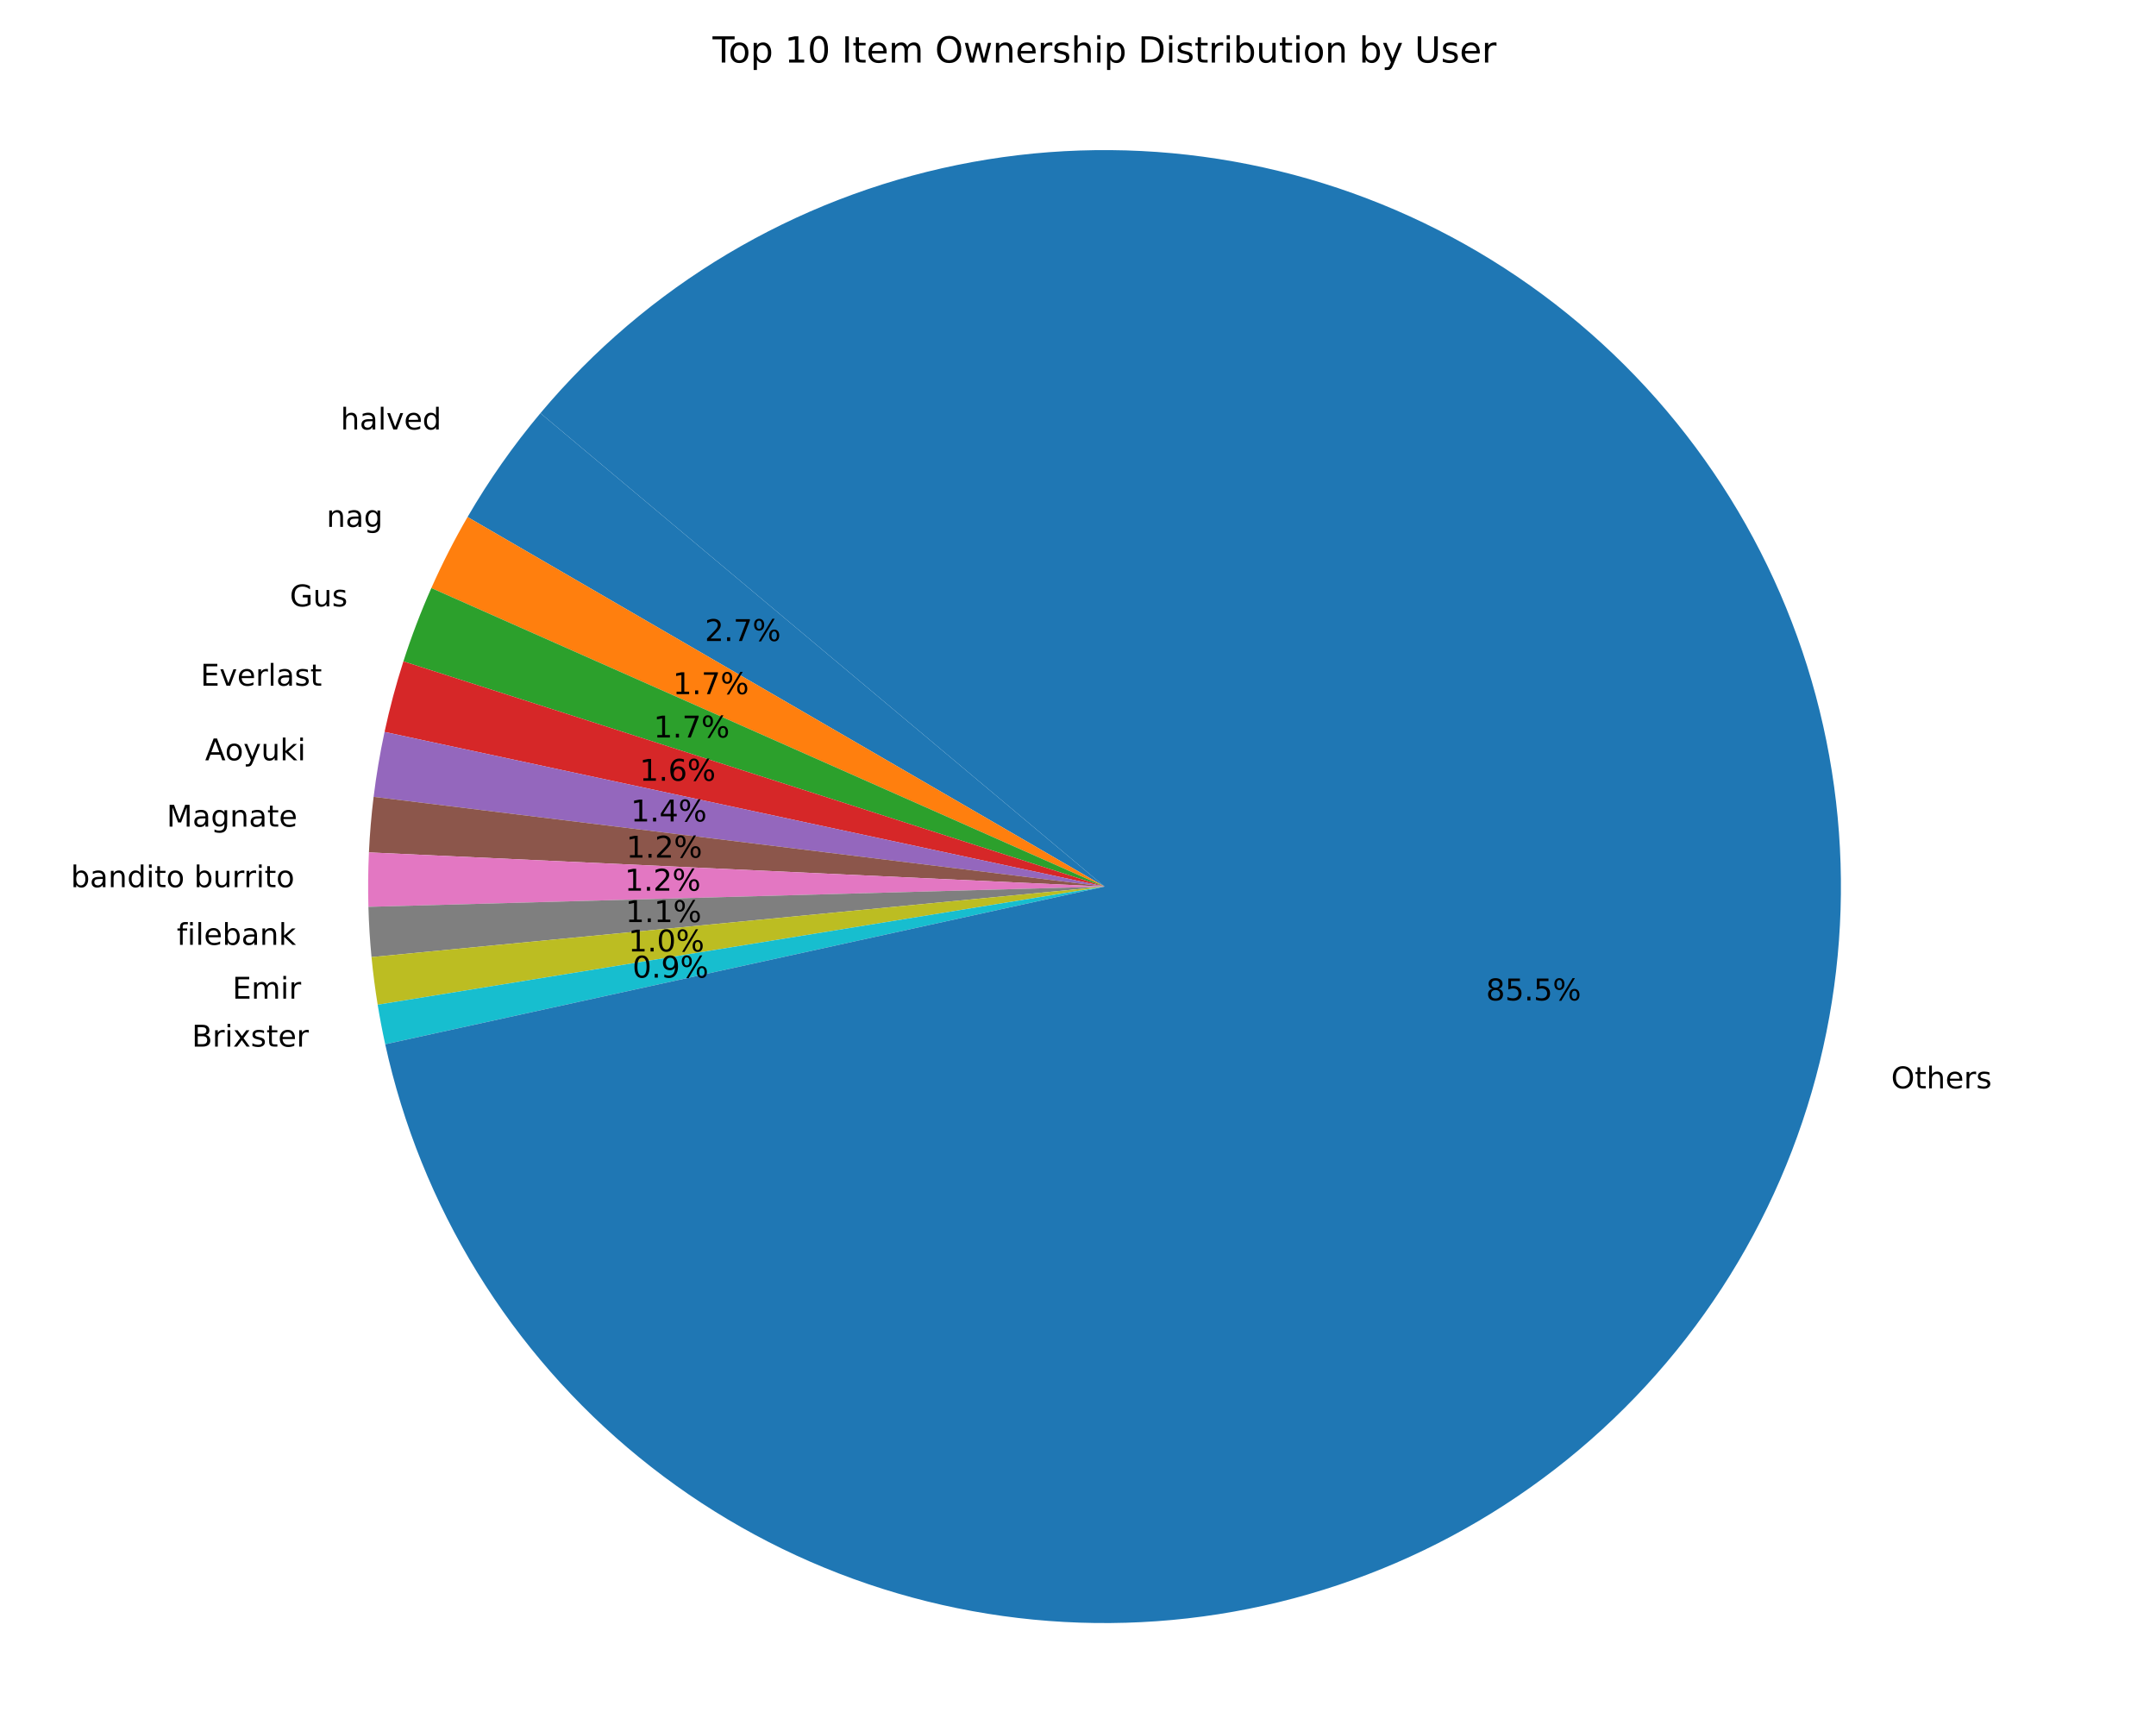
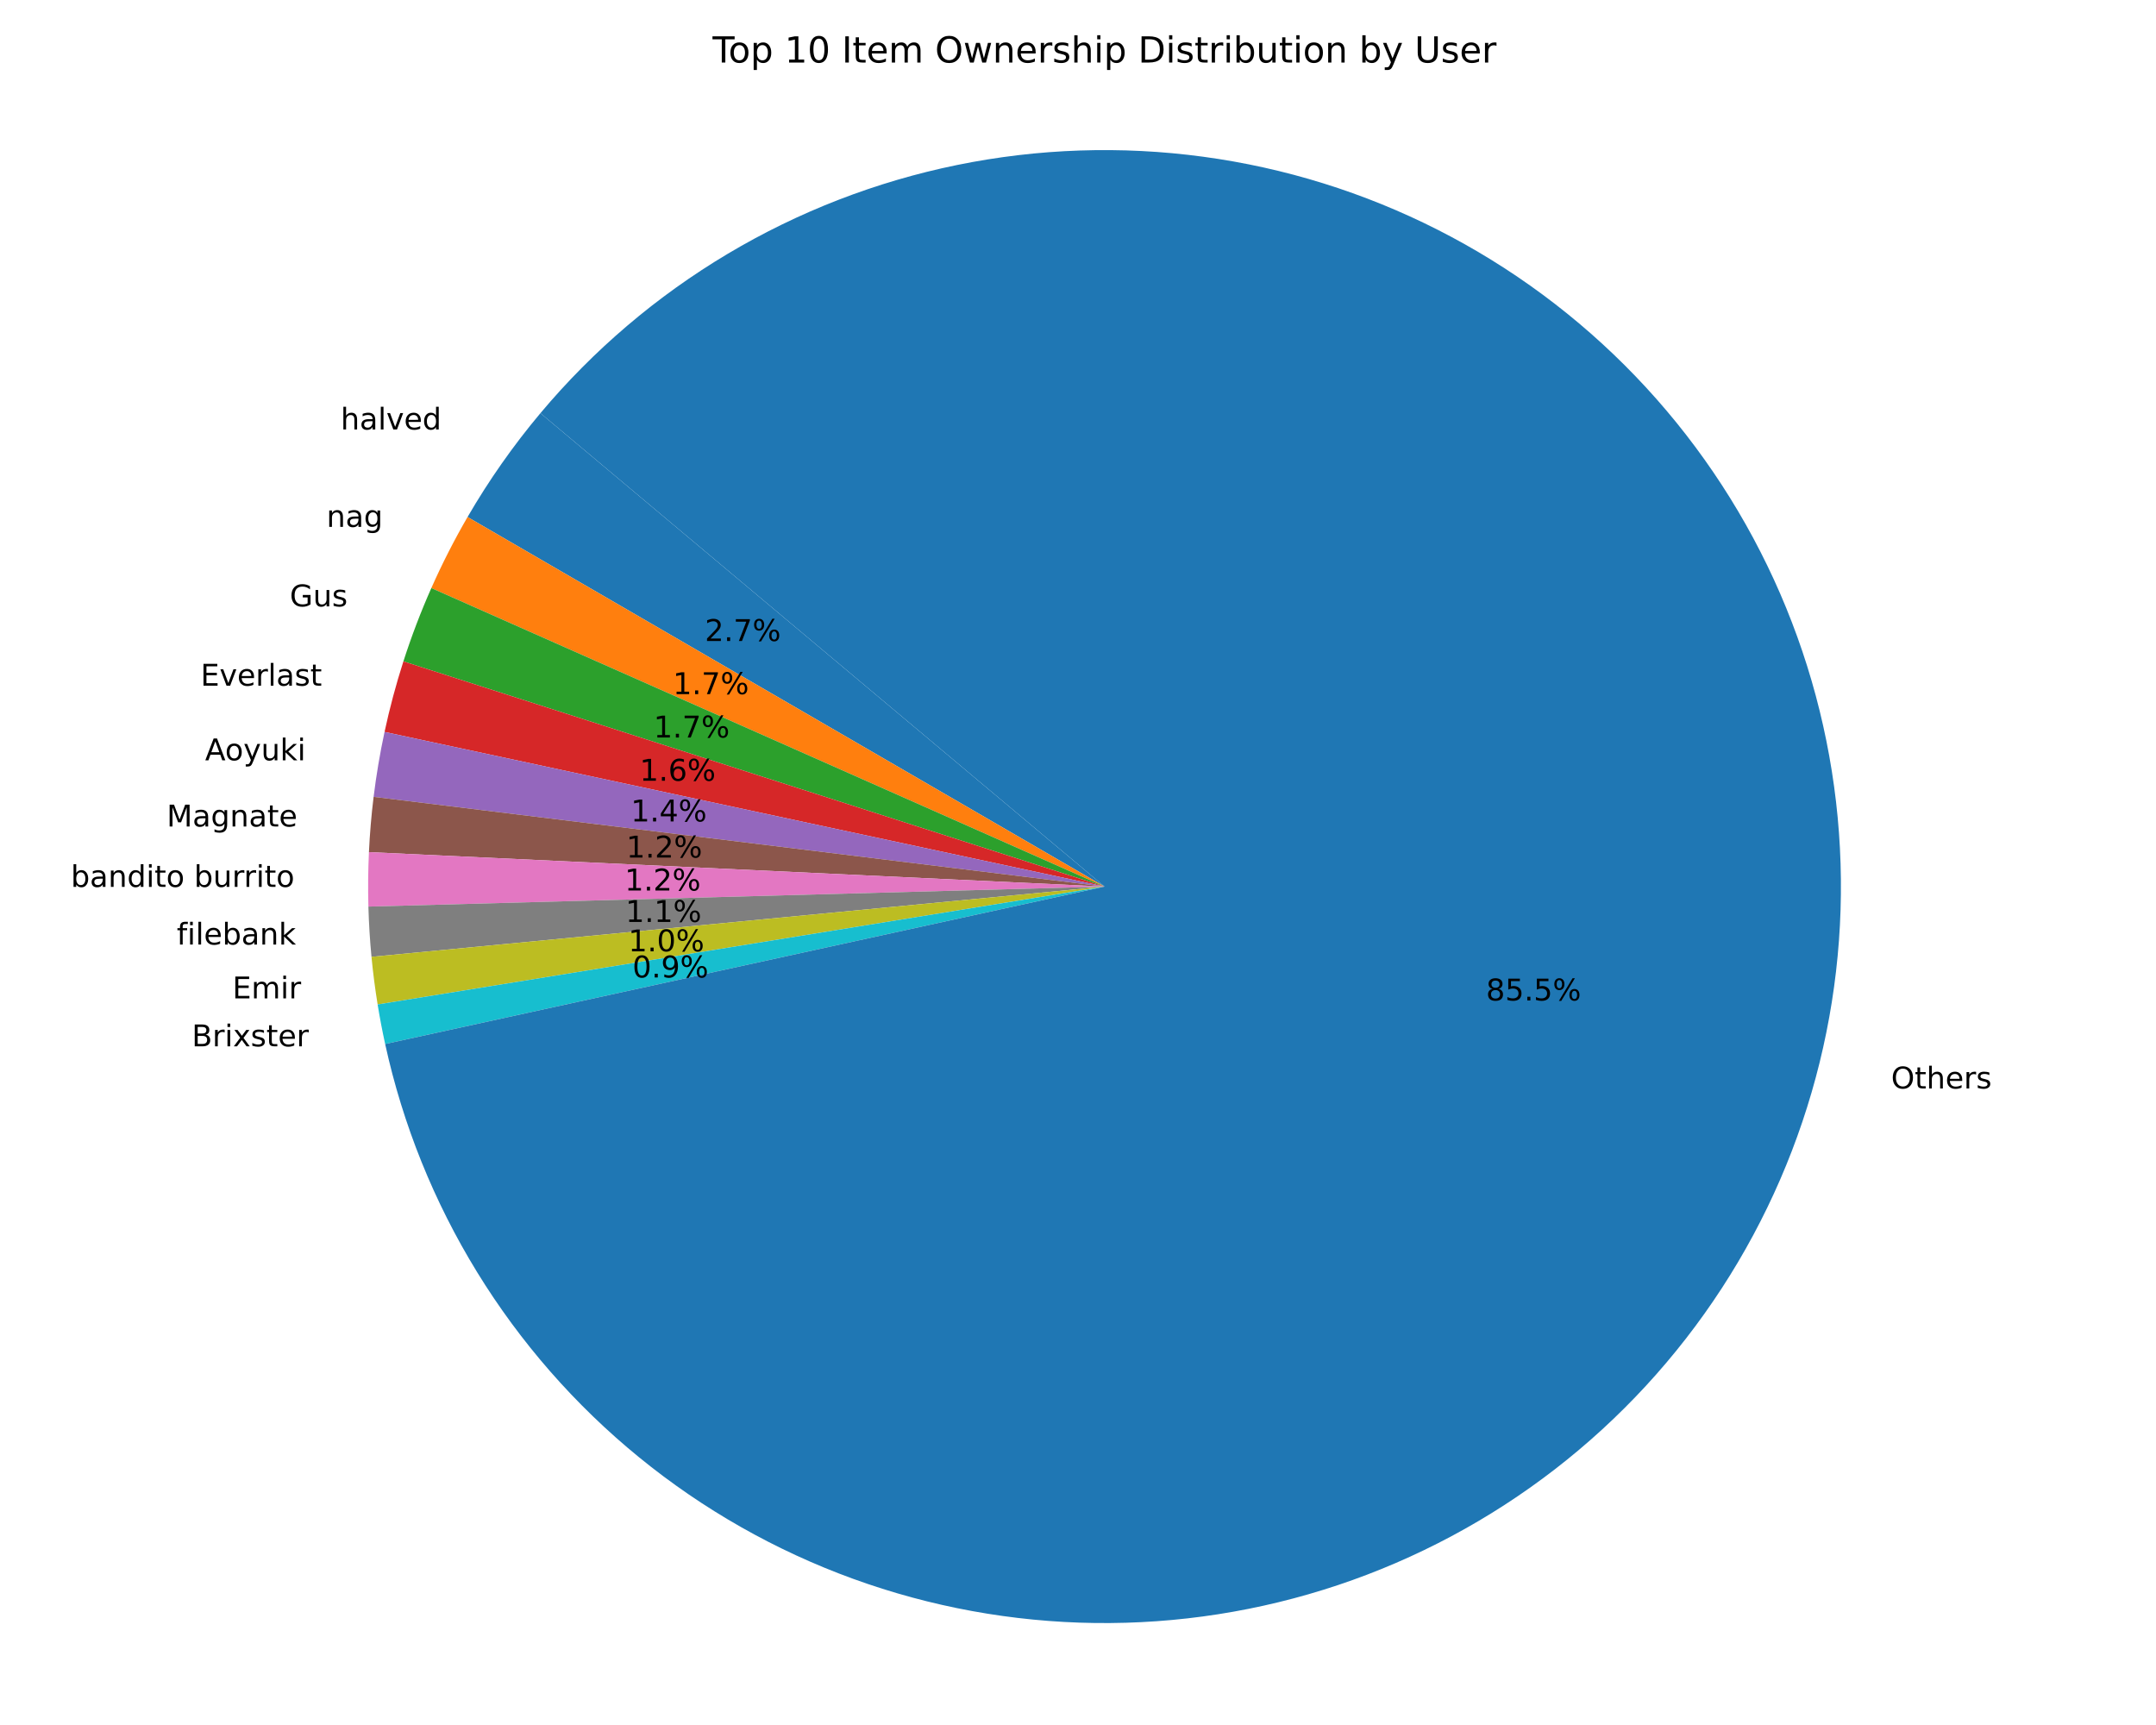
<svg xmlns="http://www.w3.org/2000/svg" xmlns:xlink="http://www.w3.org/1999/xlink" width="720pt" height="576pt" viewBox="0 0 720 576" version="1.1">
  <defs>
    <style type="text/css">*{stroke-linejoin: round; stroke-linecap: butt}</style>
  </defs>
  <g id="figure_1">
    <g id="patch_1">
      <path d="M 0 576  L 720 576  L 720 0  L 0 0  z " style="fill: #ffffff" />
    </g>
    <g id="axes_1">
      <g id="patch_2">
-         <path d="M 180.472 137.964  C 175.927 143.38 171.618 148.99 167.557 154.777  C 163.495 160.565 159.685 166.525 156.138 172.641  L 368.86 296.04  z " style="fill: #1f77b4" />
+         <path d="M 180.471 137.963  C 175.927 143.38 171.618 148.99 167.556 154.777  C 163.495 160.565 159.685 166.525 156.137 172.641  L 368.86 296.04  z " style="fill: #1f77b4" />
      </g>
      <g id="patch_3">
-         <path d="M 156.138 172.641  C 153.91 176.482 151.786 180.382 149.769 184.338  C 147.752 188.294 145.843 192.303 144.043 196.362  L 368.86 296.04  z " style="fill: #ff7f0e" />
+         <path d="M 156.137 172.641  C 153.909 176.482 151.785 180.382 149.769 184.338  C 147.752 188.294 145.842 192.303 144.043 196.362  L 368.86 296.04  z " style="fill: #ff7f0e" />
      </g>
      <g id="patch_4">
-         <path d="M 144.043 196.362  C 142.273 200.356 140.609 204.396 139.054 208.478  C 137.498 212.56 136.052 216.683 134.716 220.842  L 368.86 296.04  z " style="fill: #2ca02c" />
+         <path d="M 144.043 196.362  C 142.272 200.356 140.608 204.396 139.053 208.478  C 137.498 212.56 136.051 216.683 134.715 220.842  L 368.86 296.04  z " style="fill: #2ca02c" />
      </g>
      <g id="patch_5">
-         <path d="M 134.716 220.842  C 133.473 224.714 132.325 228.616 131.275 232.544  C 130.225 236.473 129.273 240.427 128.419 244.403  L 368.86 296.04  z " style="fill: #d62728" />
+         <path d="M 134.715 220.842  C 133.472 224.713 132.325 228.616 131.275 232.544  C 130.225 236.473 129.273 240.427 128.419 244.403  L 368.86 296.04  z " style="fill: #d62728" />
      </g>
      <g id="patch_6">
-         <path d="M 128.419 244.403  C 127.65 247.985 126.961 251.585 126.352 255.198  C 125.744 258.811 125.216 262.438 124.769 266.075  L 368.86 296.04  z " style="fill: #9467bd" />
+         <path d="M 128.419 244.403  C 127.649 247.985 126.96 251.585 126.352 255.198  C 125.743 258.811 125.215 262.438 124.769 266.075  L 368.86 296.04  z " style="fill: #9467bd" />
      </g>
      <g id="patch_7">
-         <path d="M 124.769 266.075  C 124.391 269.155 124.071 272.243 123.81 275.335  C 123.549 278.428 123.346 281.525 123.202 284.626  L 368.86 296.04  z " style="fill: #8c564b" />
+         <path d="M 124.769 266.075  C 124.392 269.141 124.074 272.214 123.813 275.292  C 123.552 278.371 123.35 281.454 123.205 284.54  L 368.86 296.04  z " style="fill: #8c564b" />
      </g>
      <g id="patch_8">
-         <path d="M 123.202 284.626  C 123.061 287.654 122.977 290.685 122.948 293.717  C 122.919 296.749 122.947 299.781 123.03 302.812  L 368.86 296.04  z " style="fill: #e377c2" />
+         <path d="M 123.205 284.54  C 123.064 287.568 122.978 290.599 122.948 293.631  C 122.918 296.663 122.945 299.695 123.027 302.725  L 368.86 296.04  z " style="fill: #e377c2" />
      </g>
      <g id="patch_9">
-         <path d="M 123.03 302.812  C 123.107 305.612 123.232 308.412 123.405 311.209  C 123.578 314.005 123.799 316.799 124.067 319.588  L 368.86 296.04  z " style="fill: #7f7f7f" />
+         <path d="M 123.027 302.725  C 123.103 305.526 123.227 308.326 123.399 311.122  C 123.571 313.919 123.791 316.713 124.058 319.502  L 368.86 296.04  z " style="fill: #7f7f7f" />
      </g>
      <g id="patch_10">
-         <path d="M 124.067 319.588  C 124.323 322.248 124.622 324.904 124.965 327.555  C 125.307 330.205 125.693 332.85 126.122 335.488  L 368.86 296.04  z " style="fill: #bcbd22" />
+         <path d="M 124.058 319.502  C 124.313 322.162 124.611 324.818 124.953 327.469  C 125.295 330.12 125.679 332.765 126.107 335.403  L 368.86 296.04  z " style="fill: #bcbd22" />
      </g>
      <g id="patch_11">
-         <path d="M 126.122 335.488  C 126.481 337.701 126.871 339.908 127.291 342.11  C 127.711 344.312 128.161 346.508 128.641 348.697  L 368.86 296.04  z " style="fill: #17becf" />
+         <path d="M 126.107 335.403  C 126.466 337.616 126.855 339.823 127.274 342.025  C 127.693 344.227 128.142 346.424 128.622 348.613  L 368.86 296.04  z " style="fill: #17becf" />
      </g>
      <g id="patch_12">
-         <path d="M 128.641 348.697  C 134.545 375.631 144.937 401.381 159.381 424.868  C 173.825 448.355 192.118 469.247 213.491 486.667  C 234.864 504.087 259.016 517.789 284.934 527.199  C 310.852 536.609 338.169 541.593 365.74 541.943  C 393.311 542.293 420.745 538.004 446.894 529.254  C 473.042 520.505 497.533 507.42 519.342 490.548  C 541.15 473.676 559.967 453.255 575.003 430.142  C 590.038 407.029 601.08 381.551 607.666 354.776  C 614.251 328.001 616.287 300.308 613.688 272.857  C 611.089 245.407 603.891 218.588 592.397 193.525  C 580.903 168.461 565.275 145.509 546.168 125.629  C 527.061 105.749 504.747 89.223 480.159 76.744  C 455.571 64.265 429.059 56.01 401.733 52.324  C 374.407 48.638 346.655 49.574 319.64 55.093  C 292.624 60.612 266.729 70.635 243.038 84.742  C 219.347 98.849 198.196 116.841 180.472 137.964  L 368.86 296.04  z " style="fill: #1f77b4" />
+         <path d="M 128.622 348.613  C 134.517 375.551 144.901 401.306 159.338 424.799  C 173.776 448.293 192.063 469.191 213.432 486.619  C 234.801 504.047 258.951 517.758 284.868 527.175  C 310.785 536.593 338.102 541.586 365.675 541.943  C 393.247 542.3 420.685 538.017 446.837 529.273  C 472.989 520.53 497.486 507.45 519.299 490.581  C 541.113 473.713 559.935 453.294 574.976 430.183  C 590.017 407.071 601.065 381.594 607.656 354.818  C 614.246 328.042 616.287 300.347 613.691 272.895  C 611.096 245.442 603.902 218.62 592.41 193.554  C 580.919 168.487 565.292 145.531 546.187 125.648  C 527.081 105.764 504.766 89.235 480.178 76.753  C 455.589 64.271 429.076 56.014 401.749 52.326  C 374.421 48.638 346.667 49.573 319.65 55.09  C 292.632 60.608 266.735 70.631 243.042 84.739  C 219.349 98.847 198.197 116.84 180.472 137.963  L 368.86 296.04  z " style="fill: #1f77b4" />
      </g>
      <g id="matplotlib.axis_1" />
      <g id="matplotlib.axis_2" />
      <g id="text_1">
-         <g transform="translate(113.7623 143.4106) scale(0.1 -0.1)">
+         <g transform="translate(113.7616 143.4104) scale(0.1 -0.1)">
          <defs>
            <path id="DejaVuSans-68" d="M 3513 2113  L 3513 0  L 2938 0  L 2938 2094  Q 2938 2591 2744 2837  Q 2550 3084 2163 3084  Q 1697 3084 1428 2787  Q 1159 2491 1159 1978  L 1159 0  L 581 0  L 581 4863  L 1159 4863  L 1159 2956  Q 1366 3272 1645 3428  Q 1925 3584 2291 3584  Q 2894 3584 3203 3211  Q 3513 2838 3513 2113  z " transform="scale(0.015625)" />
            <path id="DejaVuSans-61" d="M 2194 1759  Q 1497 1759 1228 1600  Q 959 1441 959 1056  Q 959 750 1161 570  Q 1363 391 1709 391  Q 2188 391 2477 730  Q 2766 1069 2766 1631  L 2766 1759  L 2194 1759  z M 3341 1997  L 3341 0  L 2766 0  L 2766 531  Q 2569 213 2275 61  Q 1981 -91 1556 -91  Q 1019 -91 701 211  Q 384 513 384 1019  Q 384 1609 779 1909  Q 1175 2209 1959 2209  L 2766 2209  L 2766 2266  Q 2766 2663 2505 2880  Q 2244 3097 1772 3097  Q 1472 3097 1187 3025  Q 903 2953 641 2809  L 641 3341  Q 956 3463 1253 3523  Q 1550 3584 1831 3584  Q 2591 3584 2966 3190  Q 3341 2797 3341 1997  z " transform="scale(0.015625)" />
            <path id="DejaVuSans-6c" d="M 603 4863  L 1178 4863  L 1178 0  L 603 0  L 603 4863  z " transform="scale(0.015625)" />
            <path id="DejaVuSans-76" d="M 191 3500  L 800 3500  L 1894 563  L 2988 3500  L 3597 3500  L 2284 0  L 1503 0  L 191 3500  z " transform="scale(0.015625)" />
            <path id="DejaVuSans-65" d="M 3597 1894  L 3597 1613  L 953 1613  Q 991 1019 1311 708  Q 1631 397 2203 397  Q 2534 397 2845 478  Q 3156 559 3463 722  L 3463 178  Q 3153 47 2828 -22  Q 2503 -91 2169 -91  Q 1331 -91 842 396  Q 353 884 353 1716  Q 353 2575 817 3079  Q 1281 3584 2069 3584  Q 2775 3584 3186 3129  Q 3597 2675 3597 1894  z M 3022 2063  Q 3016 2534 2758 2815  Q 2500 3097 2075 3097  Q 1594 3097 1305 2825  Q 1016 2553 972 2059  L 3022 2063  z " transform="scale(0.015625)" />
            <path id="DejaVuSans-64" d="M 2906 2969  L 2906 4863  L 3481 4863  L 3481 0  L 2906 0  L 2906 525  Q 2725 213 2448 61  Q 2172 -91 1784 -91  Q 1150 -91 751 415  Q 353 922 353 1747  Q 353 2572 751 3078  Q 1150 3584 1784 3584  Q 2172 3584 2448 3432  Q 2725 3281 2906 2969  z M 947 1747  Q 947 1113 1208 752  Q 1469 391 1925 391  Q 2381 391 2643 752  Q 2906 1113 2906 1747  Q 2906 2381 2643 2742  Q 2381 3103 1925 3103  Q 1469 3103 1208 2742  Q 947 2381 947 1747  z " transform="scale(0.015625)" />
          </defs>
          <use xlink:href="#DejaVuSans-68" />
          <use xlink:href="#DejaVuSans-61" transform="translate(63.37891 0)" />
          <use xlink:href="#DejaVuSans-6c" transform="translate(124.6582 0)" />
          <use xlink:href="#DejaVuSans-76" transform="translate(152.4414 0)" />
          <use xlink:href="#DejaVuSans-65" transform="translate(211.6211 0)" />
          <use xlink:href="#DejaVuSans-64" transform="translate(273.1445 0)" />
        </g>
      </g>
      <g id="text_2">
-         <g transform="translate(235.3757 214.0418) scale(0.1 -0.1)">
+         <g transform="translate(235.3752 214.0417) scale(0.1 -0.1)">
          <defs>
            <path id="DejaVuSans-32" d="M 1228 531  L 3431 531  L 3431 0  L 469 0  L 469 531  Q 828 903 1448 1529  Q 2069 2156 2228 2338  Q 2531 2678 2651 2914  Q 2772 3150 2772 3378  Q 2772 3750 2511 3984  Q 2250 4219 1831 4219  Q 1534 4219 1204 4116  Q 875 4013 500 3803  L 500 4441  Q 881 4594 1212 4672  Q 1544 4750 1819 4750  Q 2544 4750 2975 4387  Q 3406 4025 3406 3419  Q 3406 3131 3298 2873  Q 3191 2616 2906 2266  Q 2828 2175 2409 1742  Q 1991 1309 1228 531  z " transform="scale(0.015625)" />
            <path id="DejaVuSans-2e" d="M 684 794  L 1344 794  L 1344 0  L 684 0  L 684 794  z " transform="scale(0.015625)" />
            <path id="DejaVuSans-37" d="M 525 4666  L 3525 4666  L 3525 4397  L 1831 0  L 1172 0  L 2766 4134  L 525 4134  L 525 4666  z " transform="scale(0.015625)" />
            <path id="DejaVuSans-25" d="M 4653 2053  Q 4381 2053 4226 1822  Q 4072 1591 4072 1178  Q 4072 772 4226 539  Q 4381 306 4653 306  Q 4919 306 5073 539  Q 5228 772 5228 1178  Q 5228 1588 5073 1820  Q 4919 2053 4653 2053  z M 4653 2450  Q 5147 2450 5437 2106  Q 5728 1763 5728 1178  Q 5728 594 5436 251  Q 5144 -91 4653 -91  Q 4153 -91 3862 251  Q 3572 594 3572 1178  Q 3572 1766 3864 2108  Q 4156 2450 4653 2450  z M 1428 4353  Q 1159 4353 1004 4120  Q 850 3888 850 3481  Q 850 3069 1003 2837  Q 1156 2606 1428 2606  Q 1700 2606 1854 2837  Q 2009 3069 2009 3481  Q 2009 3884 1853 4118  Q 1697 4353 1428 4353  z M 4250 4750  L 4750 4750  L 1831 -91  L 1331 -91  L 4250 4750  z M 1428 4750  Q 1922 4750 2215 4408  Q 2509 4066 2509 3481  Q 2509 2891 2217 2550  Q 1925 2209 1428 2209  Q 931 2209 642 2551  Q 353 2894 353 3481  Q 353 4063 643 4406  Q 934 4750 1428 4750  z " transform="scale(0.015625)" />
          </defs>
          <use xlink:href="#DejaVuSans-32" />
          <use xlink:href="#DejaVuSans-2e" transform="translate(63.62305 0)" />
          <use xlink:href="#DejaVuSans-37" transform="translate(95.41016 0)" />
          <use xlink:href="#DejaVuSans-25" transform="translate(159.0332 0)" />
        </g>
      </g>
      <g id="text_3">
-         <g transform="translate(109.046 175.9272) scale(0.1 -0.1)">
+         <g transform="translate(109.0454 175.927) scale(0.1 -0.1)">
          <defs>
            <path id="DejaVuSans-6e" d="M 3513 2113  L 3513 0  L 2938 0  L 2938 2094  Q 2938 2591 2744 2837  Q 2550 3084 2163 3084  Q 1697 3084 1428 2787  Q 1159 2491 1159 1978  L 1159 0  L 581 0  L 581 3500  L 1159 3500  L 1159 2956  Q 1366 3272 1645 3428  Q 1925 3584 2291 3584  Q 2894 3584 3203 3211  Q 3513 2838 3513 2113  z " transform="scale(0.015625)" />
            <path id="DejaVuSans-67" d="M 2906 1791  Q 2906 2416 2648 2759  Q 2391 3103 1925 3103  Q 1463 3103 1205 2759  Q 947 2416 947 1791  Q 947 1169 1205 825  Q 1463 481 1925 481  Q 2391 481 2648 825  Q 2906 1169 2906 1791  z M 3481 434  Q 3481 -459 3084 -895  Q 2688 -1331 1869 -1331  Q 1566 -1331 1297 -1286  Q 1028 -1241 775 -1147  L 775 -588  Q 1028 -725 1275 -790  Q 1522 -856 1778 -856  Q 2344 -856 2625 -561  Q 2906 -266 2906 331  L 2906 616  Q 2728 306 2450 153  Q 2172 0 1784 0  Q 1141 0 747 490  Q 353 981 353 1791  Q 353 2603 747 3093  Q 1141 3584 1784 3584  Q 2172 3584 2450 3431  Q 2728 3278 2906 2969  L 2906 3500  L 3481 3500  L 3481 434  z " transform="scale(0.015625)" />
          </defs>
          <use xlink:href="#DejaVuSans-6e" />
          <use xlink:href="#DejaVuSans-61" transform="translate(63.37891 0)" />
          <use xlink:href="#DejaVuSans-67" transform="translate(124.6582 0)" />
        </g>
      </g>
      <g id="text_4">
-         <g transform="translate(224.7032 231.7782) scale(0.1 -0.1)">
+         <g transform="translate(224.7027 231.7781) scale(0.1 -0.1)">
          <defs>
            <path id="DejaVuSans-31" d="M 794 531  L 1825 531  L 1825 4091  L 703 3866  L 703 4441  L 1819 4666  L 2450 4666  L 2450 531  L 3481 531  L 3481 0  L 794 0  L 794 531  z " transform="scale(0.015625)" />
          </defs>
          <use xlink:href="#DejaVuSans-31" />
          <use xlink:href="#DejaVuSans-2e" transform="translate(63.62305 0)" />
          <use xlink:href="#DejaVuSans-37" transform="translate(95.41016 0)" />
          <use xlink:href="#DejaVuSans-25" transform="translate(159.0332 0)" />
        </g>
      </g>
      <g id="text_5">
-         <g transform="translate(96.77759 202.481) scale(0.1 -0.1)">
+         <g transform="translate(96.77693 202.4809) scale(0.1 -0.1)">
          <defs>
            <path id="DejaVuSans-47" d="M 3809 666  L 3809 1919  L 2778 1919  L 2778 2438  L 4434 2438  L 4434 434  Q 4069 175 3628 42  Q 3188 -91 2688 -91  Q 1594 -91 976 548  Q 359 1188 359 2328  Q 359 3472 976 4111  Q 1594 4750 2688 4750  Q 3144 4750 3555 4637  Q 3966 4525 4313 4306  L 4313 3634  Q 3963 3931 3569 4081  Q 3175 4231 2741 4231  Q 1884 4231 1454 3753  Q 1025 3275 1025 2328  Q 1025 1384 1454 906  Q 1884 428 2741 428  Q 3075 428 3337 486  Q 3600 544 3809 666  z " transform="scale(0.015625)" />
            <path id="DejaVuSans-75" d="M 544 1381  L 544 3500  L 1119 3500  L 1119 1403  Q 1119 906 1312 657  Q 1506 409 1894 409  Q 2359 409 2629 706  Q 2900 1003 2900 1516  L 2900 3500  L 3475 3500  L 3475 0  L 2900 0  L 2900 538  Q 2691 219 2414 64  Q 2138 -91 1772 -91  Q 1169 -91 856 284  Q 544 659 544 1381  z M 1991 3584  L 1991 3584  z " transform="scale(0.015625)" />
            <path id="DejaVuSans-73" d="M 2834 3397  L 2834 2853  Q 2591 2978 2328 3040  Q 2066 3103 1784 3103  Q 1356 3103 1142 2972  Q 928 2841 928 2578  Q 928 2378 1081 2264  Q 1234 2150 1697 2047  L 1894 2003  Q 2506 1872 2764 1633  Q 3022 1394 3022 966  Q 3022 478 2636 193  Q 2250 -91 1575 -91  Q 1294 -91 989 -36  Q 684 19 347 128  L 347 722  Q 666 556 975 473  Q 1284 391 1588 391  Q 1994 391 2212 530  Q 2431 669 2431 922  Q 2431 1156 2273 1281  Q 2116 1406 1581 1522  L 1381 1569  Q 847 1681 609 1914  Q 372 2147 372 2553  Q 372 3047 722 3315  Q 1072 3584 1716 3584  Q 2034 3584 2315 3537  Q 2597 3491 2834 3397  z " transform="scale(0.015625)" />
          </defs>
          <use xlink:href="#DejaVuSans-47" />
          <use xlink:href="#DejaVuSans-75" transform="translate(77.49023 0)" />
          <use xlink:href="#DejaVuSans-73" transform="translate(140.8691 0)" />
        </g>
      </g>
      <g id="text_6">
-         <g transform="translate(218.2738 246.2621) scale(0.1 -0.1)">
+         <g transform="translate(218.2733 246.262) scale(0.1 -0.1)">
          <use xlink:href="#DejaVuSans-31" />
          <use xlink:href="#DejaVuSans-2e" transform="translate(63.62305 0)" />
          <use xlink:href="#DejaVuSans-37" transform="translate(95.41016 0)" />
          <use xlink:href="#DejaVuSans-25" transform="translate(159.0332 0)" />
        </g>
      </g>
      <g id="text_7">
-         <g transform="translate(66.97946 228.9541) scale(0.1 -0.1)">
+         <g transform="translate(66.9788 228.9541) scale(0.1 -0.1)">
          <defs>
            <path id="DejaVuSans-45" d="M 628 4666  L 3578 4666  L 3578 4134  L 1259 4134  L 1259 2753  L 3481 2753  L 3481 2222  L 1259 2222  L 1259 531  L 3634 531  L 3634 0  L 628 0  L 628 4666  z " transform="scale(0.015625)" />
            <path id="DejaVuSans-72" d="M 2631 2963  Q 2534 3019 2420 3045  Q 2306 3072 2169 3072  Q 1681 3072 1420 2755  Q 1159 2438 1159 1844  L 1159 0  L 581 0  L 581 3500  L 1159 3500  L 1159 2956  Q 1341 3275 1631 3429  Q 1922 3584 2338 3584  Q 2397 3584 2469 3576  Q 2541 3569 2628 3553  L 2631 2963  z " transform="scale(0.015625)" />
            <path id="DejaVuSans-74" d="M 1172 4494  L 1172 3500  L 2356 3500  L 2356 3053  L 1172 3053  L 1172 1153  Q 1172 725 1289 603  Q 1406 481 1766 481  L 2356 481  L 2356 0  L 1766 0  Q 1100 0 847 248  Q 594 497 594 1153  L 594 3053  L 172 3053  L 172 3500  L 594 3500  L 594 4494  L 1172 4494  z " transform="scale(0.015625)" />
          </defs>
          <use xlink:href="#DejaVuSans-45" />
          <use xlink:href="#DejaVuSans-76" transform="translate(63.18359 0)" />
          <use xlink:href="#DejaVuSans-65" transform="translate(122.3633 0)" />
          <use xlink:href="#DejaVuSans-72" transform="translate(183.8867 0)" />
          <use xlink:href="#DejaVuSans-6c" transform="translate(225 0)" />
          <use xlink:href="#DejaVuSans-61" transform="translate(252.7832 0)" />
          <use xlink:href="#DejaVuSans-73" transform="translate(314.0625 0)" />
          <use xlink:href="#DejaVuSans-74" transform="translate(366.1621 0)" />
        </g>
      </g>
      <g id="text_8">
-         <g transform="translate(213.6069 260.702) scale(0.1 -0.1)">
+         <g transform="translate(213.6064 260.7019) scale(0.1 -0.1)">
          <defs>
            <path id="DejaVuSans-36" d="M 2113 2584  Q 1688 2584 1439 2293  Q 1191 2003 1191 1497  Q 1191 994 1439 701  Q 1688 409 2113 409  Q 2538 409 2786 701  Q 3034 994 3034 1497  Q 3034 2003 2786 2293  Q 2538 2584 2113 2584  z M 3366 4563  L 3366 3988  Q 3128 4100 2886 4159  Q 2644 4219 2406 4219  Q 1781 4219 1451 3797  Q 1122 3375 1075 2522  Q 1259 2794 1537 2939  Q 1816 3084 2150 3084  Q 2853 3084 3261 2657  Q 3669 2231 3669 1497  Q 3669 778 3244 343  Q 2819 -91 2113 -91  Q 1303 -91 875 529  Q 447 1150 447 2328  Q 447 3434 972 4092  Q 1497 4750 2381 4750  Q 2619 4750 2861 4703  Q 3103 4656 3366 4563  z " transform="scale(0.015625)" />
          </defs>
          <use xlink:href="#DejaVuSans-31" />
          <use xlink:href="#DejaVuSans-2e" transform="translate(63.62305 0)" />
          <use xlink:href="#DejaVuSans-36" transform="translate(95.41016 0)" />
          <use xlink:href="#DejaVuSans-25" transform="translate(159.0332 0)" />
        </g>
      </g>
      <g id="text_9">
-         <g transform="translate(68.49199 253.8731) scale(0.1 -0.1)">
+         <g transform="translate(68.49132 253.8731) scale(0.1 -0.1)">
          <defs>
            <path id="DejaVuSans-41" d="M 2188 4044  L 1331 1722  L 3047 1722  L 2188 4044  z M 1831 4666  L 2547 4666  L 4325 0  L 3669 0  L 3244 1197  L 1141 1197  L 716 0  L 50 0  L 1831 4666  z " transform="scale(0.015625)" />
            <path id="DejaVuSans-6f" d="M 1959 3097  Q 1497 3097 1228 2736  Q 959 2375 959 1747  Q 959 1119 1226 758  Q 1494 397 1959 397  Q 2419 397 2687 759  Q 2956 1122 2956 1747  Q 2956 2369 2687 2733  Q 2419 3097 1959 3097  z M 1959 3584  Q 2709 3584 3137 3096  Q 3566 2609 3566 1747  Q 3566 888 3137 398  Q 2709 -91 1959 -91  Q 1206 -91 779 398  Q 353 888 353 1747  Q 353 2609 779 3096  Q 1206 3584 1959 3584  z " transform="scale(0.015625)" />
            <path id="DejaVuSans-79" d="M 2059 -325  Q 1816 -950 1584 -1140  Q 1353 -1331 966 -1331  L 506 -1331  L 506 -850  L 844 -850  Q 1081 -850 1212 -737  Q 1344 -625 1503 -206  L 1606 56  L 191 3500  L 800 3500  L 1894 763  L 2988 3500  L 3597 3500  L 2059 -325  z " transform="scale(0.015625)" />
            <path id="DejaVuSans-6b" d="M 581 4863  L 1159 4863  L 1159 1991  L 2875 3500  L 3609 3500  L 1753 1863  L 3688 0  L 2938 0  L 1159 1709  L 1159 0  L 581 0  L 581 4863  z " transform="scale(0.015625)" />
            <path id="DejaVuSans-69" d="M 603 3500  L 1178 3500  L 1178 0  L 603 0  L 603 3500  z M 603 4863  L 1178 4863  L 1178 4134  L 603 4134  L 603 4863  z " transform="scale(0.015625)" />
          </defs>
          <use xlink:href="#DejaVuSans-41" />
          <use xlink:href="#DejaVuSans-6f" transform="translate(66.6582 0)" />
          <use xlink:href="#DejaVuSans-79" transform="translate(127.8398 0)" />
          <use xlink:href="#DejaVuSans-75" transform="translate(187.0195 0)" />
          <use xlink:href="#DejaVuSans-6b" transform="translate(250.3984 0)" />
          <use xlink:href="#DejaVuSans-69" transform="translate(308.3086 0)" />
        </g>
      </g>
      <g id="text_10">
-         <g transform="translate(210.653 274.2941) scale(0.1 -0.1)">
+         <g transform="translate(210.6524 274.2941) scale(0.1 -0.1)">
          <defs>
            <path id="DejaVuSans-34" d="M 2419 4116  L 825 1625  L 2419 1625  L 2419 4116  z M 2253 4666  L 3047 4666  L 3047 1625  L 3713 1625  L 3713 1100  L 3047 1100  L 3047 0  L 2419 0  L 2419 1100  L 313 1100  L 313 1709  L 2253 4666  z " transform="scale(0.015625)" />
          </defs>
          <use xlink:href="#DejaVuSans-31" />
          <use xlink:href="#DejaVuSans-2e" transform="translate(63.62305 0)" />
          <use xlink:href="#DejaVuSans-34" transform="translate(95.41016 0)" />
          <use xlink:href="#DejaVuSans-25" transform="translate(159.0332 0)" />
        </g>
      </g>
      <g id="text_11">
-         <g transform="translate(55.66138 276.0242) scale(0.1 -0.1)">
+         <g transform="translate(55.6647 275.977) scale(0.1 -0.1)">
          <defs>
            <path id="DejaVuSans-4d" d="M 628 4666  L 1569 4666  L 2759 1491  L 3956 4666  L 4897 4666  L 4897 0  L 4281 0  L 4281 4097  L 3078 897  L 2444 897  L 1241 4097  L 1241 0  L 628 0  L 628 4666  z " transform="scale(0.015625)" />
          </defs>
          <use xlink:href="#DejaVuSans-4d" />
          <use xlink:href="#DejaVuSans-61" transform="translate(86.2793 0)" />
          <use xlink:href="#DejaVuSans-67" transform="translate(147.5586 0)" />
          <use xlink:href="#DejaVuSans-6e" transform="translate(211.0352 0)" />
          <use xlink:href="#DejaVuSans-61" transform="translate(274.4141 0)" />
          <use xlink:href="#DejaVuSans-74" transform="translate(335.6934 0)" />
          <use xlink:href="#DejaVuSans-65" transform="translate(374.9023 0)" />
        </g>
      </g>
      <g id="text_12">
-         <g transform="translate(209.1278 286.3766) scale(0.1 -0.1)">
+         <g transform="translate(209.1294 286.3508) scale(0.1 -0.1)">
          <use xlink:href="#DejaVuSans-31" />
          <use xlink:href="#DejaVuSans-2e" transform="translate(63.62305 0)" />
          <use xlink:href="#DejaVuSans-32" transform="translate(95.41016 0)" />
          <use xlink:href="#DejaVuSans-25" transform="translate(159.0332 0)" />
        </g>
      </g>
      <g id="text_13">
-         <g transform="translate(23.64894 296.2442) scale(0.1 -0.1)">
+         <g transform="translate(23.64918 296.1494) scale(0.1 -0.1)">
          <defs>
            <path id="DejaVuSans-62" d="M 3116 1747  Q 3116 2381 2855 2742  Q 2594 3103 2138 3103  Q 1681 3103 1420 2742  Q 1159 2381 1159 1747  Q 1159 1113 1420 752  Q 1681 391 2138 391  Q 2594 391 2855 752  Q 3116 1113 3116 1747  z M 1159 2969  Q 1341 3281 1617 3432  Q 1894 3584 2278 3584  Q 2916 3584 3314 3078  Q 3713 2572 3713 1747  Q 3713 922 3314 415  Q 2916 -91 2278 -91  Q 1894 -91 1617 61  Q 1341 213 1159 525  L 1159 0  L 581 0  L 581 4863  L 1159 4863  L 1159 2969  z " transform="scale(0.015625)" />
            <path id="DejaVuSans-20" transform="scale(0.015625)" />
          </defs>
          <use xlink:href="#DejaVuSans-62" />
          <use xlink:href="#DejaVuSans-61" transform="translate(63.47656 0)" />
          <use xlink:href="#DejaVuSans-6e" transform="translate(124.7559 0)" />
          <use xlink:href="#DejaVuSans-64" transform="translate(188.1348 0)" />
          <use xlink:href="#DejaVuSans-69" transform="translate(251.6113 0)" />
          <use xlink:href="#DejaVuSans-74" transform="translate(279.3945 0)" />
          <use xlink:href="#DejaVuSans-6f" transform="translate(318.6035 0)" />
          <use xlink:href="#DejaVuSans-20" transform="translate(379.7852 0)" />
          <use xlink:href="#DejaVuSans-62" transform="translate(411.5723 0)" />
          <use xlink:href="#DejaVuSans-75" transform="translate(475.0488 0)" />
          <use xlink:href="#DejaVuSans-72" transform="translate(538.4277 0)" />
          <use xlink:href="#DejaVuSans-72" transform="translate(577.791 0)" />
          <use xlink:href="#DejaVuSans-69" transform="translate(618.9043 0)" />
          <use xlink:href="#DejaVuSans-74" transform="translate(646.6875 0)" />
          <use xlink:href="#DejaVuSans-6f" transform="translate(685.8965 0)" />
        </g>
      </g>
      <g id="text_14">
-         <g transform="translate(208.6105 297.4056) scale(0.1 -0.1)">
+         <g transform="translate(208.6104 297.3539) scale(0.1 -0.1)">
          <use xlink:href="#DejaVuSans-31" />
          <use xlink:href="#DejaVuSans-2e" transform="translate(63.62305 0)" />
          <use xlink:href="#DejaVuSans-32" transform="translate(95.41016 0)" />
          <use xlink:href="#DejaVuSans-25" transform="translate(159.0332 0)" />
        </g>
      </g>
      <g id="text_15">
-         <g transform="translate(59.02538 315.4848) scale(0.1 -0.1)">
+         <g transform="translate(59.01888 315.3901) scale(0.1 -0.1)">
          <defs>
            <path id="DejaVuSans-66" d="M 2375 4863  L 2375 4384  L 1825 4384  Q 1516 4384 1395 4259  Q 1275 4134 1275 3809  L 1275 3500  L 2222 3500  L 2222 3053  L 1275 3053  L 1275 0  L 697 0  L 697 3053  L 147 3053  L 147 3500  L 697 3500  L 697 3744  Q 697 4328 969 4595  Q 1241 4863 1831 4863  L 2375 4863  z " transform="scale(0.015625)" />
          </defs>
          <use xlink:href="#DejaVuSans-66" />
          <use xlink:href="#DejaVuSans-69" transform="translate(35.20508 0)" />
          <use xlink:href="#DejaVuSans-6c" transform="translate(62.98828 0)" />
          <use xlink:href="#DejaVuSans-65" transform="translate(90.77148 0)" />
          <use xlink:href="#DejaVuSans-62" transform="translate(152.2949 0)" />
          <use xlink:href="#DejaVuSans-61" transform="translate(215.7715 0)" />
          <use xlink:href="#DejaVuSans-6e" transform="translate(277.0508 0)" />
          <use xlink:href="#DejaVuSans-6b" transform="translate(340.4297 0)" />
        </g>
      </g>
      <g id="text_16">
-         <g transform="translate(208.8848 307.9005) scale(0.1 -0.1)">
+         <g transform="translate(208.8811 307.8489) scale(0.1 -0.1)">
          <use xlink:href="#DejaVuSans-31" />
          <use xlink:href="#DejaVuSans-2e" transform="translate(63.62305 0)" />
          <use xlink:href="#DejaVuSans-31" transform="translate(95.41016 0)" />
          <use xlink:href="#DejaVuSans-25" transform="translate(159.0332 0)" />
        </g>
      </g>
      <g id="text_17">
-         <g transform="translate(77.62664 333.4655) scale(0.1 -0.1)">
+         <g transform="translate(77.61384 333.3715) scale(0.1 -0.1)">
          <defs>
            <path id="DejaVuSans-6d" d="M 3328 2828  Q 3544 3216 3844 3400  Q 4144 3584 4550 3584  Q 5097 3584 5394 3201  Q 5691 2819 5691 2113  L 5691 0  L 5113 0  L 5113 2094  Q 5113 2597 4934 2840  Q 4756 3084 4391 3084  Q 3944 3084 3684 2787  Q 3425 2491 3425 1978  L 3425 0  L 2847 0  L 2847 2094  Q 2847 2600 2669 2842  Q 2491 3084 2119 3084  Q 1678 3084 1418 2786  Q 1159 2488 1159 1978  L 1159 0  L 581 0  L 581 3500  L 1159 3500  L 1159 2956  Q 1356 3278 1631 3431  Q 1906 3584 2284 3584  Q 2666 3584 2933 3390  Q 3200 3197 3328 2828  z " transform="scale(0.015625)" />
          </defs>
          <use xlink:href="#DejaVuSans-45" />
          <use xlink:href="#DejaVuSans-6d" transform="translate(63.18359 0)" />
          <use xlink:href="#DejaVuSans-69" transform="translate(160.5957 0)" />
          <use xlink:href="#DejaVuSans-72" transform="translate(188.3789 0)" />
        </g>
      </g>
      <g id="text_18">
-         <g transform="translate(209.8205 317.7081) scale(0.1 -0.1)">
+         <g transform="translate(209.8133 317.6569) scale(0.1 -0.1)">
          <defs>
            <path id="DejaVuSans-30" d="M 2034 4250  Q 1547 4250 1301 3770  Q 1056 3291 1056 2328  Q 1056 1369 1301 889  Q 1547 409 2034 409  Q 2525 409 2770 889  Q 3016 1369 3016 2328  Q 3016 3291 2770 3770  Q 2525 4250 2034 4250  z M 2034 4750  Q 2819 4750 3233 4129  Q 3647 3509 3647 2328  Q 3647 1150 3233 529  Q 2819 -91 2034 -91  Q 1250 -91 836 529  Q 422 1150 422 2328  Q 422 3509 836 4129  Q 1250 4750 2034 4750  z " transform="scale(0.015625)" />
          </defs>
          <use xlink:href="#DejaVuSans-31" />
          <use xlink:href="#DejaVuSans-2e" transform="translate(63.62305 0)" />
          <use xlink:href="#DejaVuSans-30" transform="translate(95.41016 0)" />
          <use xlink:href="#DejaVuSans-25" transform="translate(159.0332 0)" />
        </g>
      </g>
      <g id="text_19">
-         <g transform="translate(64.07136 349.4763) scale(0.1 -0.1)">
+         <g transform="translate(64.05295 349.3832) scale(0.1 -0.1)">
          <defs>
            <path id="DejaVuSans-42" d="M 1259 2228  L 1259 519  L 2272 519  Q 2781 519 3026 730  Q 3272 941 3272 1375  Q 3272 1813 3026 2020  Q 2781 2228 2272 2228  L 1259 2228  z M 1259 4147  L 1259 2741  L 2194 2741  Q 2656 2741 2882 2914  Q 3109 3088 3109 3444  Q 3109 3797 2882 3972  Q 2656 4147 2194 4147  L 1259 4147  z M 628 4666  L 2241 4666  Q 2963 4666 3353 4366  Q 3744 4066 3744 3513  Q 3744 3084 3544 2831  Q 3344 2578 2956 2516  Q 3422 2416 3680 2098  Q 3938 1781 3938 1306  Q 3938 681 3513 340  Q 3088 0 2303 0  L 628 0  L 628 4666  z " transform="scale(0.015625)" />
            <path id="DejaVuSans-78" d="M 3513 3500  L 2247 1797  L 3578 0  L 2900 0  L 1881 1375  L 863 0  L 184 0  L 1544 1831  L 300 3500  L 978 3500  L 1906 2253  L 2834 3500  L 3513 3500  z " transform="scale(0.015625)" />
          </defs>
          <use xlink:href="#DejaVuSans-42" />
          <use xlink:href="#DejaVuSans-72" transform="translate(68.60352 0)" />
          <use xlink:href="#DejaVuSans-69" transform="translate(109.7168 0)" />
          <use xlink:href="#DejaVuSans-78" transform="translate(137.5 0)" />
          <use xlink:href="#DejaVuSans-73" transform="translate(196.6797 0)" />
          <use xlink:href="#DejaVuSans-74" transform="translate(248.7793 0)" />
          <use xlink:href="#DejaVuSans-65" transform="translate(287.9883 0)" />
          <use xlink:href="#DejaVuSans-72" transform="translate(349.5117 0)" />
        </g>
      </g>
      <g id="text_20">
-         <g transform="translate(211.2162 326.4413) scale(0.1 -0.1)">
+         <g transform="translate(211.2059 326.3906) scale(0.1 -0.1)">
          <defs>
            <path id="DejaVuSans-39" d="M 703 97  L 703 672  Q 941 559 1184 500  Q 1428 441 1663 441  Q 2288 441 2617 861  Q 2947 1281 2994 2138  Q 2813 1869 2534 1725  Q 2256 1581 1919 1581  Q 1219 1581 811 2004  Q 403 2428 403 3163  Q 403 3881 828 4315  Q 1253 4750 1959 4750  Q 2769 4750 3195 4129  Q 3622 3509 3622 2328  Q 3622 1225 3098 567  Q 2575 -91 1691 -91  Q 1453 -91 1209 -44  Q 966 3 703 97  z M 1959 2075  Q 2384 2075 2632 2365  Q 2881 2656 2881 3163  Q 2881 3666 2632 3958  Q 2384 4250 1959 4250  Q 1534 4250 1286 3958  Q 1038 3666 1038 3163  Q 1038 2656 1286 2365  Q 1534 2075 1959 2075  z " transform="scale(0.015625)" />
          </defs>
          <use xlink:href="#DejaVuSans-30" />
          <use xlink:href="#DejaVuSans-2e" transform="translate(63.62305 0)" />
          <use xlink:href="#DejaVuSans-39" transform="translate(95.41016 0)" />
          <use xlink:href="#DejaVuSans-25" transform="translate(159.0332 0)" />
        </g>
      </g>
      <g id="text_21">
-         <g transform="translate(631.5465 363.4089) scale(0.1 -0.1)">
+         <g transform="translate(631.5351 363.4549) scale(0.1 -0.1)">
          <defs>
            <path id="DejaVuSans-4f" d="M 2522 4238  Q 1834 4238 1429 3725  Q 1025 3213 1025 2328  Q 1025 1447 1429 934  Q 1834 422 2522 422  Q 3209 422 3611 934  Q 4013 1447 4013 2328  Q 4013 3213 3611 3725  Q 3209 4238 2522 4238  z M 2522 4750  Q 3503 4750 4090 4092  Q 4678 3434 4678 2328  Q 4678 1225 4090 567  Q 3503 -91 2522 -91  Q 1538 -91 948 565  Q 359 1222 359 2328  Q 359 3434 948 4092  Q 1538 4750 2522 4750  z " transform="scale(0.015625)" />
          </defs>
          <use xlink:href="#DejaVuSans-4f" />
          <use xlink:href="#DejaVuSans-74" transform="translate(78.71094 0)" />
          <use xlink:href="#DejaVuSans-68" transform="translate(117.9199 0)" />
          <use xlink:href="#DejaVuSans-65" transform="translate(181.2988 0)" />
          <use xlink:href="#DejaVuSans-72" transform="translate(242.8223 0)" />
          <use xlink:href="#DejaVuSans-73" transform="translate(283.9355 0)" />
        </g>
      </g>
      <g id="text_22">
-         <g transform="translate(496.26 334.0409) scale(0.1 -0.1)">
+         <g transform="translate(496.2536 334.066) scale(0.1 -0.1)">
          <defs>
            <path id="DejaVuSans-38" d="M 2034 2216  Q 1584 2216 1326 1975  Q 1069 1734 1069 1313  Q 1069 891 1326 650  Q 1584 409 2034 409  Q 2484 409 2743 651  Q 3003 894 3003 1313  Q 3003 1734 2745 1975  Q 2488 2216 2034 2216  z M 1403 2484  Q 997 2584 770 2862  Q 544 3141 544 3541  Q 544 4100 942 4425  Q 1341 4750 2034 4750  Q 2731 4750 3128 4425  Q 3525 4100 3525 3541  Q 3525 3141 3298 2862  Q 3072 2584 2669 2484  Q 3125 2378 3379 2068  Q 3634 1759 3634 1313  Q 3634 634 3220 271  Q 2806 -91 2034 -91  Q 1263 -91 848 271  Q 434 634 434 1313  Q 434 1759 690 2068  Q 947 2378 1403 2484  z M 1172 3481  Q 1172 3119 1398 2916  Q 1625 2713 2034 2713  Q 2441 2713 2670 2916  Q 2900 3119 2900 3481  Q 2900 3844 2670 4047  Q 2441 4250 2034 4250  Q 1625 4250 1398 4047  Q 1172 3844 1172 3481  z " transform="scale(0.015625)" />
            <path id="DejaVuSans-35" d="M 691 4666  L 3169 4666  L 3169 4134  L 1269 4134  L 1269 2991  Q 1406 3038 1543 3061  Q 1681 3084 1819 3084  Q 2600 3084 3056 2656  Q 3513 2228 3513 1497  Q 3513 744 3044 326  Q 2575 -91 1722 -91  Q 1428 -91 1123 -41  Q 819 9 494 109  L 494 744  Q 775 591 1075 516  Q 1375 441 1709 441  Q 2250 441 2565 725  Q 2881 1009 2881 1497  Q 2881 1984 2565 2268  Q 2250 2553 1709 2553  Q 1456 2553 1204 2497  Q 953 2441 691 2322  L 691 4666  z " transform="scale(0.015625)" />
          </defs>
          <use xlink:href="#DejaVuSans-38" />
          <use xlink:href="#DejaVuSans-35" transform="translate(63.62305 0)" />
          <use xlink:href="#DejaVuSans-2e" transform="translate(127.2461 0)" />
          <use xlink:href="#DejaVuSans-35" transform="translate(159.0332 0)" />
          <use xlink:href="#DejaVuSans-25" transform="translate(222.6562 0)" />
        </g>
      </g>
      <g id="text_23">
-         <g transform="translate(237.9672 20.88) scale(0.12 -0.12)">
+         <g transform="translate(237.9669 20.88) scale(0.12 -0.12)">
          <defs>
            <path id="DejaVuSans-54" d="M -19 4666  L 3928 4666  L 3928 4134  L 2272 4134  L 2272 0  L 1638 0  L 1638 4134  L -19 4134  L -19 4666  z " transform="scale(0.015625)" />
            <path id="DejaVuSans-70" d="M 1159 525  L 1159 -1331  L 581 -1331  L 581 3500  L 1159 3500  L 1159 2969  Q 1341 3281 1617 3432  Q 1894 3584 2278 3584  Q 2916 3584 3314 3078  Q 3713 2572 3713 1747  Q 3713 922 3314 415  Q 2916 -91 2278 -91  Q 1894 -91 1617 61  Q 1341 213 1159 525  z M 3116 1747  Q 3116 2381 2855 2742  Q 2594 3103 2138 3103  Q 1681 3103 1420 2742  Q 1159 2381 1159 1747  Q 1159 1113 1420 752  Q 1681 391 2138 391  Q 2594 391 2855 752  Q 3116 1113 3116 1747  z " transform="scale(0.015625)" />
            <path id="DejaVuSans-49" d="M 628 4666  L 1259 4666  L 1259 0  L 628 0  L 628 4666  z " transform="scale(0.015625)" />
            <path id="DejaVuSans-77" d="M 269 3500  L 844 3500  L 1563 769  L 2278 3500  L 2956 3500  L 3675 769  L 4391 3500  L 4966 3500  L 4050 0  L 3372 0  L 2619 2869  L 1863 0  L 1184 0  L 269 3500  z " transform="scale(0.015625)" />
            <path id="DejaVuSans-44" d="M 1259 4147  L 1259 519  L 2022 519  Q 2988 519 3436 956  Q 3884 1394 3884 2338  Q 3884 3275 3436 3711  Q 2988 4147 2022 4147  L 1259 4147  z M 628 4666  L 1925 4666  Q 3281 4666 3915 4102  Q 4550 3538 4550 2338  Q 4550 1131 3912 565  Q 3275 0 1925 0  L 628 0  L 628 4666  z " transform="scale(0.015625)" />
            <path id="DejaVuSans-55" d="M 556 4666  L 1191 4666  L 1191 1831  Q 1191 1081 1462 751  Q 1734 422 2344 422  Q 2950 422 3222 751  Q 3494 1081 3494 1831  L 3494 4666  L 4128 4666  L 4128 1753  Q 4128 841 3676 375  Q 3225 -91 2344 -91  Q 1459 -91 1007 375  Q 556 841 556 1753  L 556 4666  z " transform="scale(0.015625)" />
          </defs>
          <use xlink:href="#DejaVuSans-54" />
          <use xlink:href="#DejaVuSans-6f" transform="translate(44.08398 0)" />
          <use xlink:href="#DejaVuSans-70" transform="translate(105.2656 0)" />
          <use xlink:href="#DejaVuSans-20" transform="translate(168.7422 0)" />
          <use xlink:href="#DejaVuSans-31" transform="translate(200.5293 0)" />
          <use xlink:href="#DejaVuSans-30" transform="translate(264.1523 0)" />
          <use xlink:href="#DejaVuSans-20" transform="translate(327.7754 0)" />
          <use xlink:href="#DejaVuSans-49" transform="translate(359.5625 0)" />
          <use xlink:href="#DejaVuSans-74" transform="translate(389.0547 0)" />
          <use xlink:href="#DejaVuSans-65" transform="translate(428.2637 0)" />
          <use xlink:href="#DejaVuSans-6d" transform="translate(489.7871 0)" />
          <use xlink:href="#DejaVuSans-20" transform="translate(587.1992 0)" />
          <use xlink:href="#DejaVuSans-4f" transform="translate(618.9863 0)" />
          <use xlink:href="#DejaVuSans-77" transform="translate(697.6973 0)" />
          <use xlink:href="#DejaVuSans-6e" transform="translate(779.4844 0)" />
          <use xlink:href="#DejaVuSans-65" transform="translate(842.8633 0)" />
          <use xlink:href="#DejaVuSans-72" transform="translate(904.3867 0)" />
          <use xlink:href="#DejaVuSans-73" transform="translate(945.5 0)" />
          <use xlink:href="#DejaVuSans-68" transform="translate(997.5996 0)" />
          <use xlink:href="#DejaVuSans-69" transform="translate(1060.979 0)" />
          <use xlink:href="#DejaVuSans-70" transform="translate(1088.762 0)" />
          <use xlink:href="#DejaVuSans-20" transform="translate(1152.238 0)" />
          <use xlink:href="#DejaVuSans-44" transform="translate(1184.025 0)" />
          <use xlink:href="#DejaVuSans-69" transform="translate(1261.027 0)" />
          <use xlink:href="#DejaVuSans-73" transform="translate(1288.811 0)" />
          <use xlink:href="#DejaVuSans-74" transform="translate(1340.91 0)" />
          <use xlink:href="#DejaVuSans-72" transform="translate(1380.119 0)" />
          <use xlink:href="#DejaVuSans-69" transform="translate(1421.232 0)" />
          <use xlink:href="#DejaVuSans-62" transform="translate(1449.016 0)" />
          <use xlink:href="#DejaVuSans-75" transform="translate(1512.492 0)" />
          <use xlink:href="#DejaVuSans-74" transform="translate(1575.871 0)" />
          <use xlink:href="#DejaVuSans-69" transform="translate(1615.08 0)" />
          <use xlink:href="#DejaVuSans-6f" transform="translate(1642.863 0)" />
          <use xlink:href="#DejaVuSans-6e" transform="translate(1704.045 0)" />
          <use xlink:href="#DejaVuSans-20" transform="translate(1767.424 0)" />
          <use xlink:href="#DejaVuSans-62" transform="translate(1799.211 0)" />
          <use xlink:href="#DejaVuSans-79" transform="translate(1862.688 0)" />
          <use xlink:href="#DejaVuSans-20" transform="translate(1921.867 0)" />
          <use xlink:href="#DejaVuSans-55" transform="translate(1953.654 0)" />
          <use xlink:href="#DejaVuSans-73" transform="translate(2026.848 0)" />
          <use xlink:href="#DejaVuSans-65" transform="translate(2078.947 0)" />
          <use xlink:href="#DejaVuSans-72" transform="translate(2140.471 0)" />
        </g>
      </g>
    </g>
  </g>
</svg>
